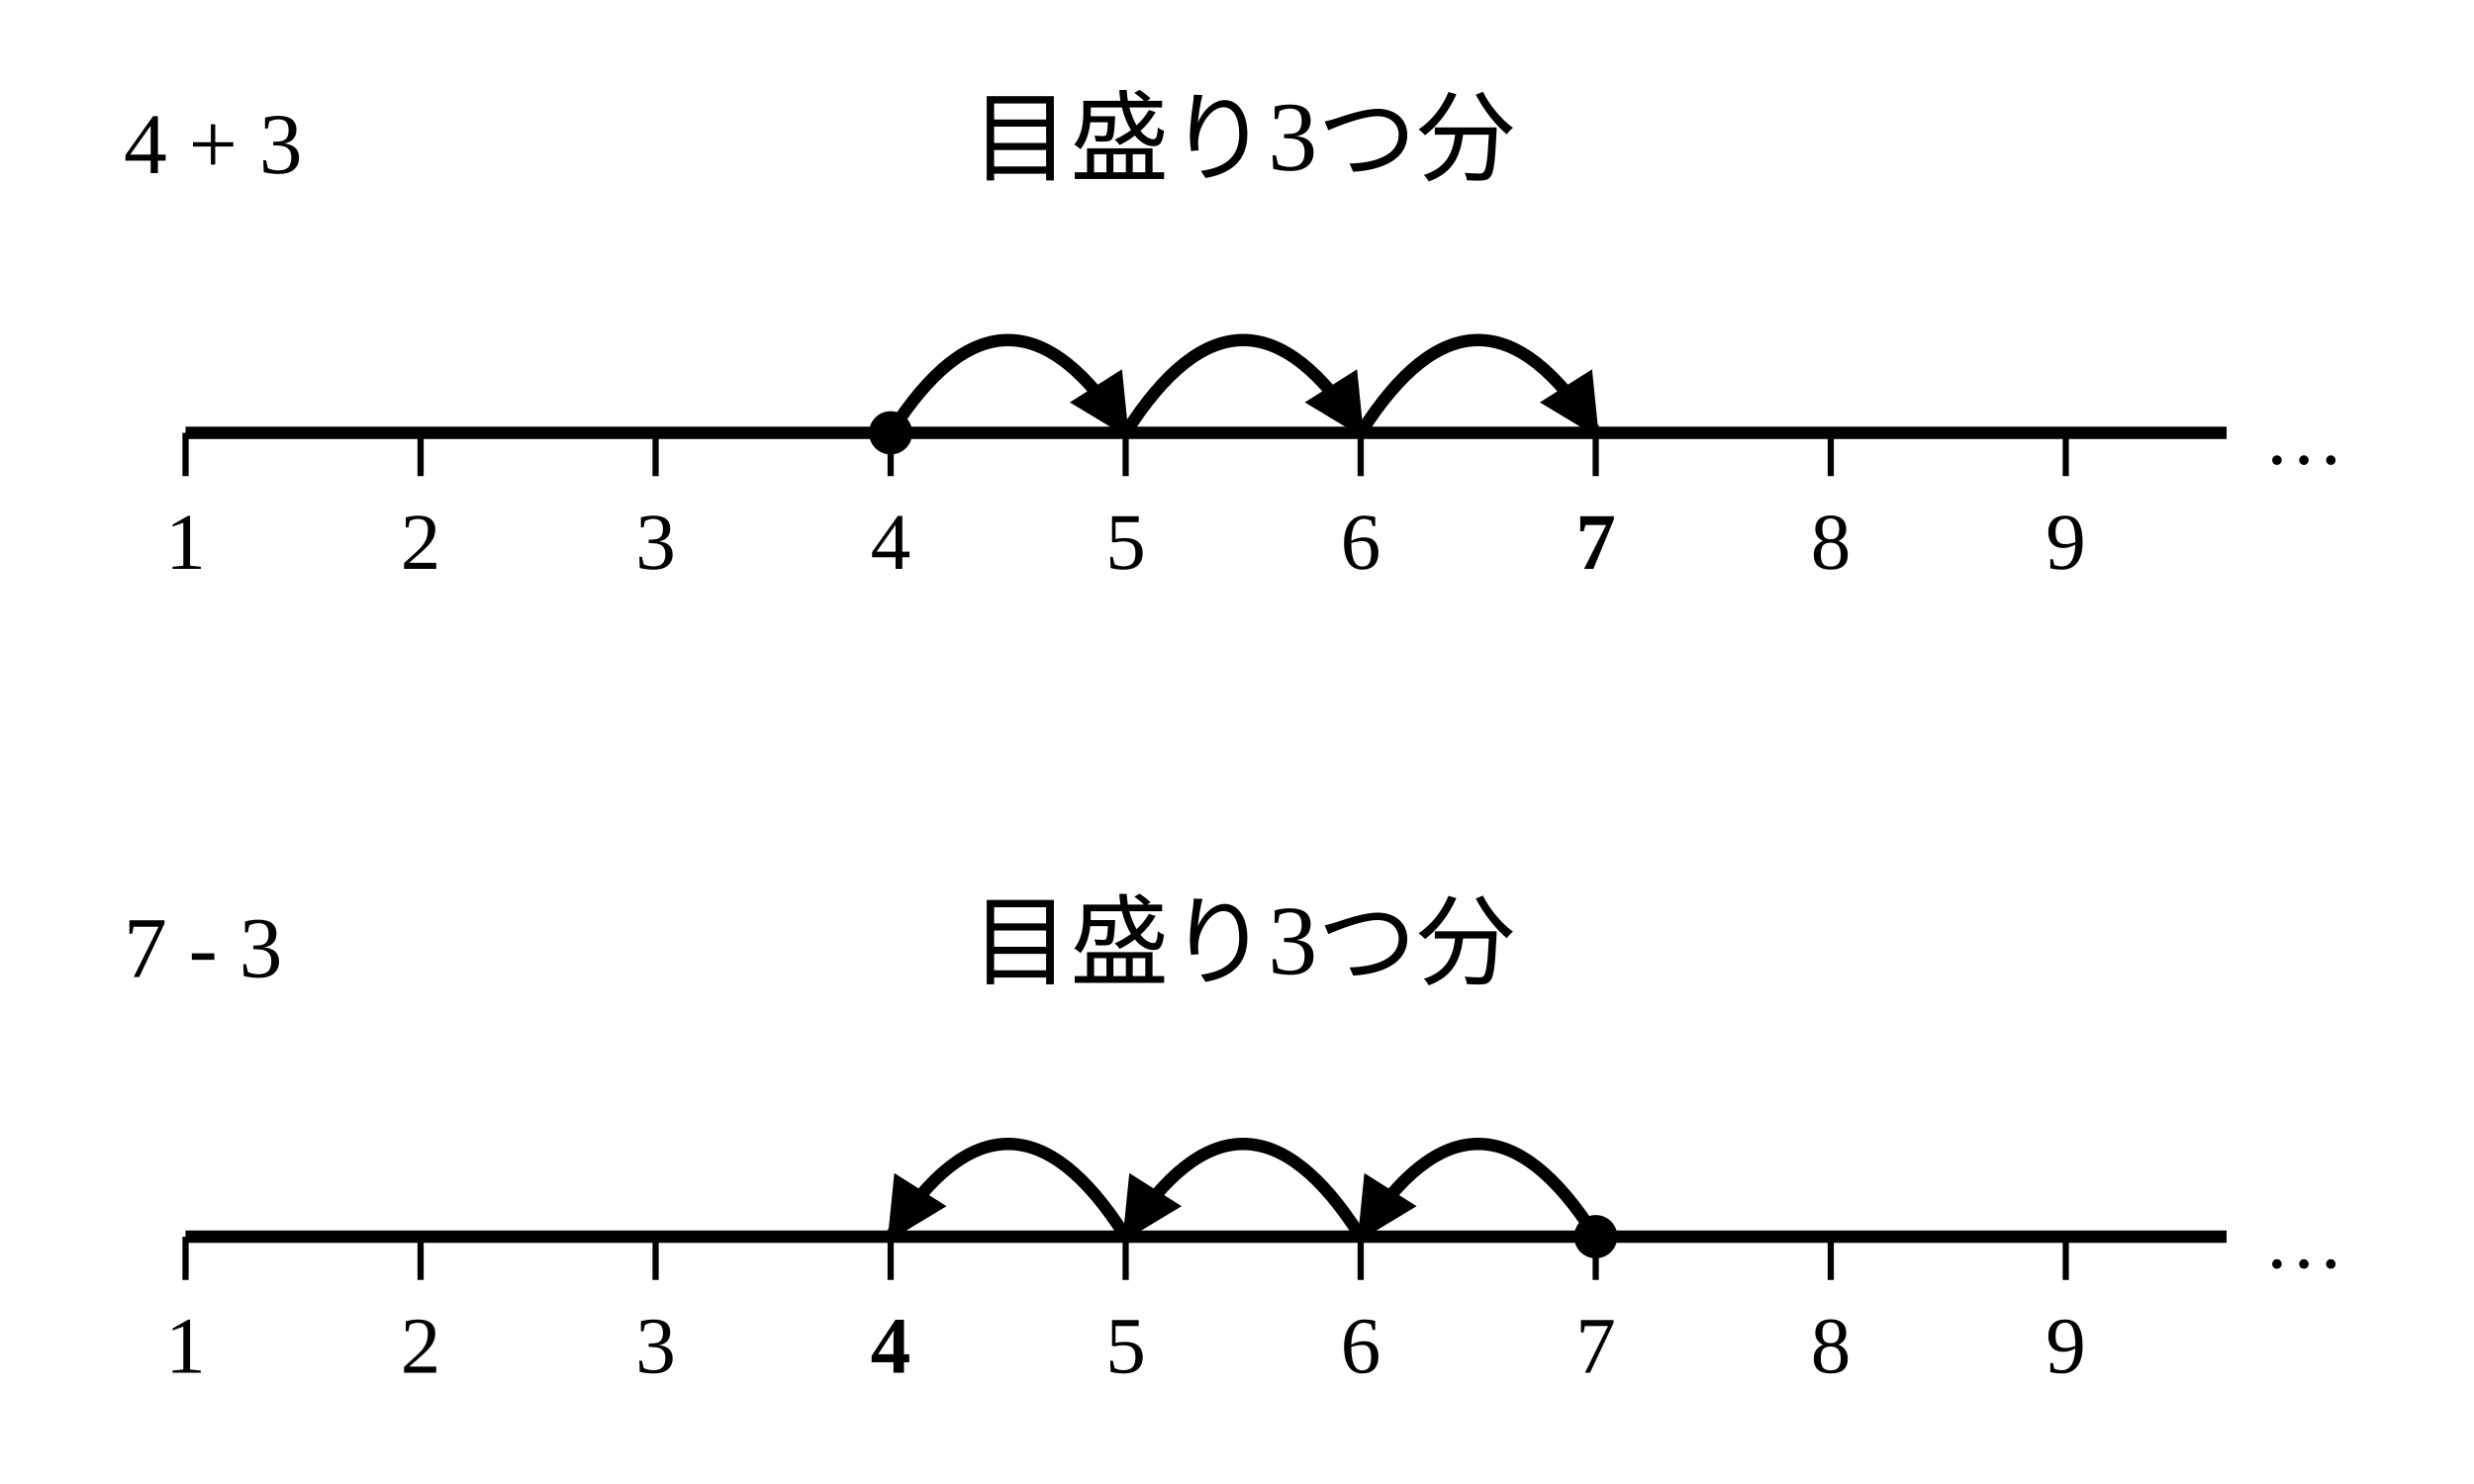
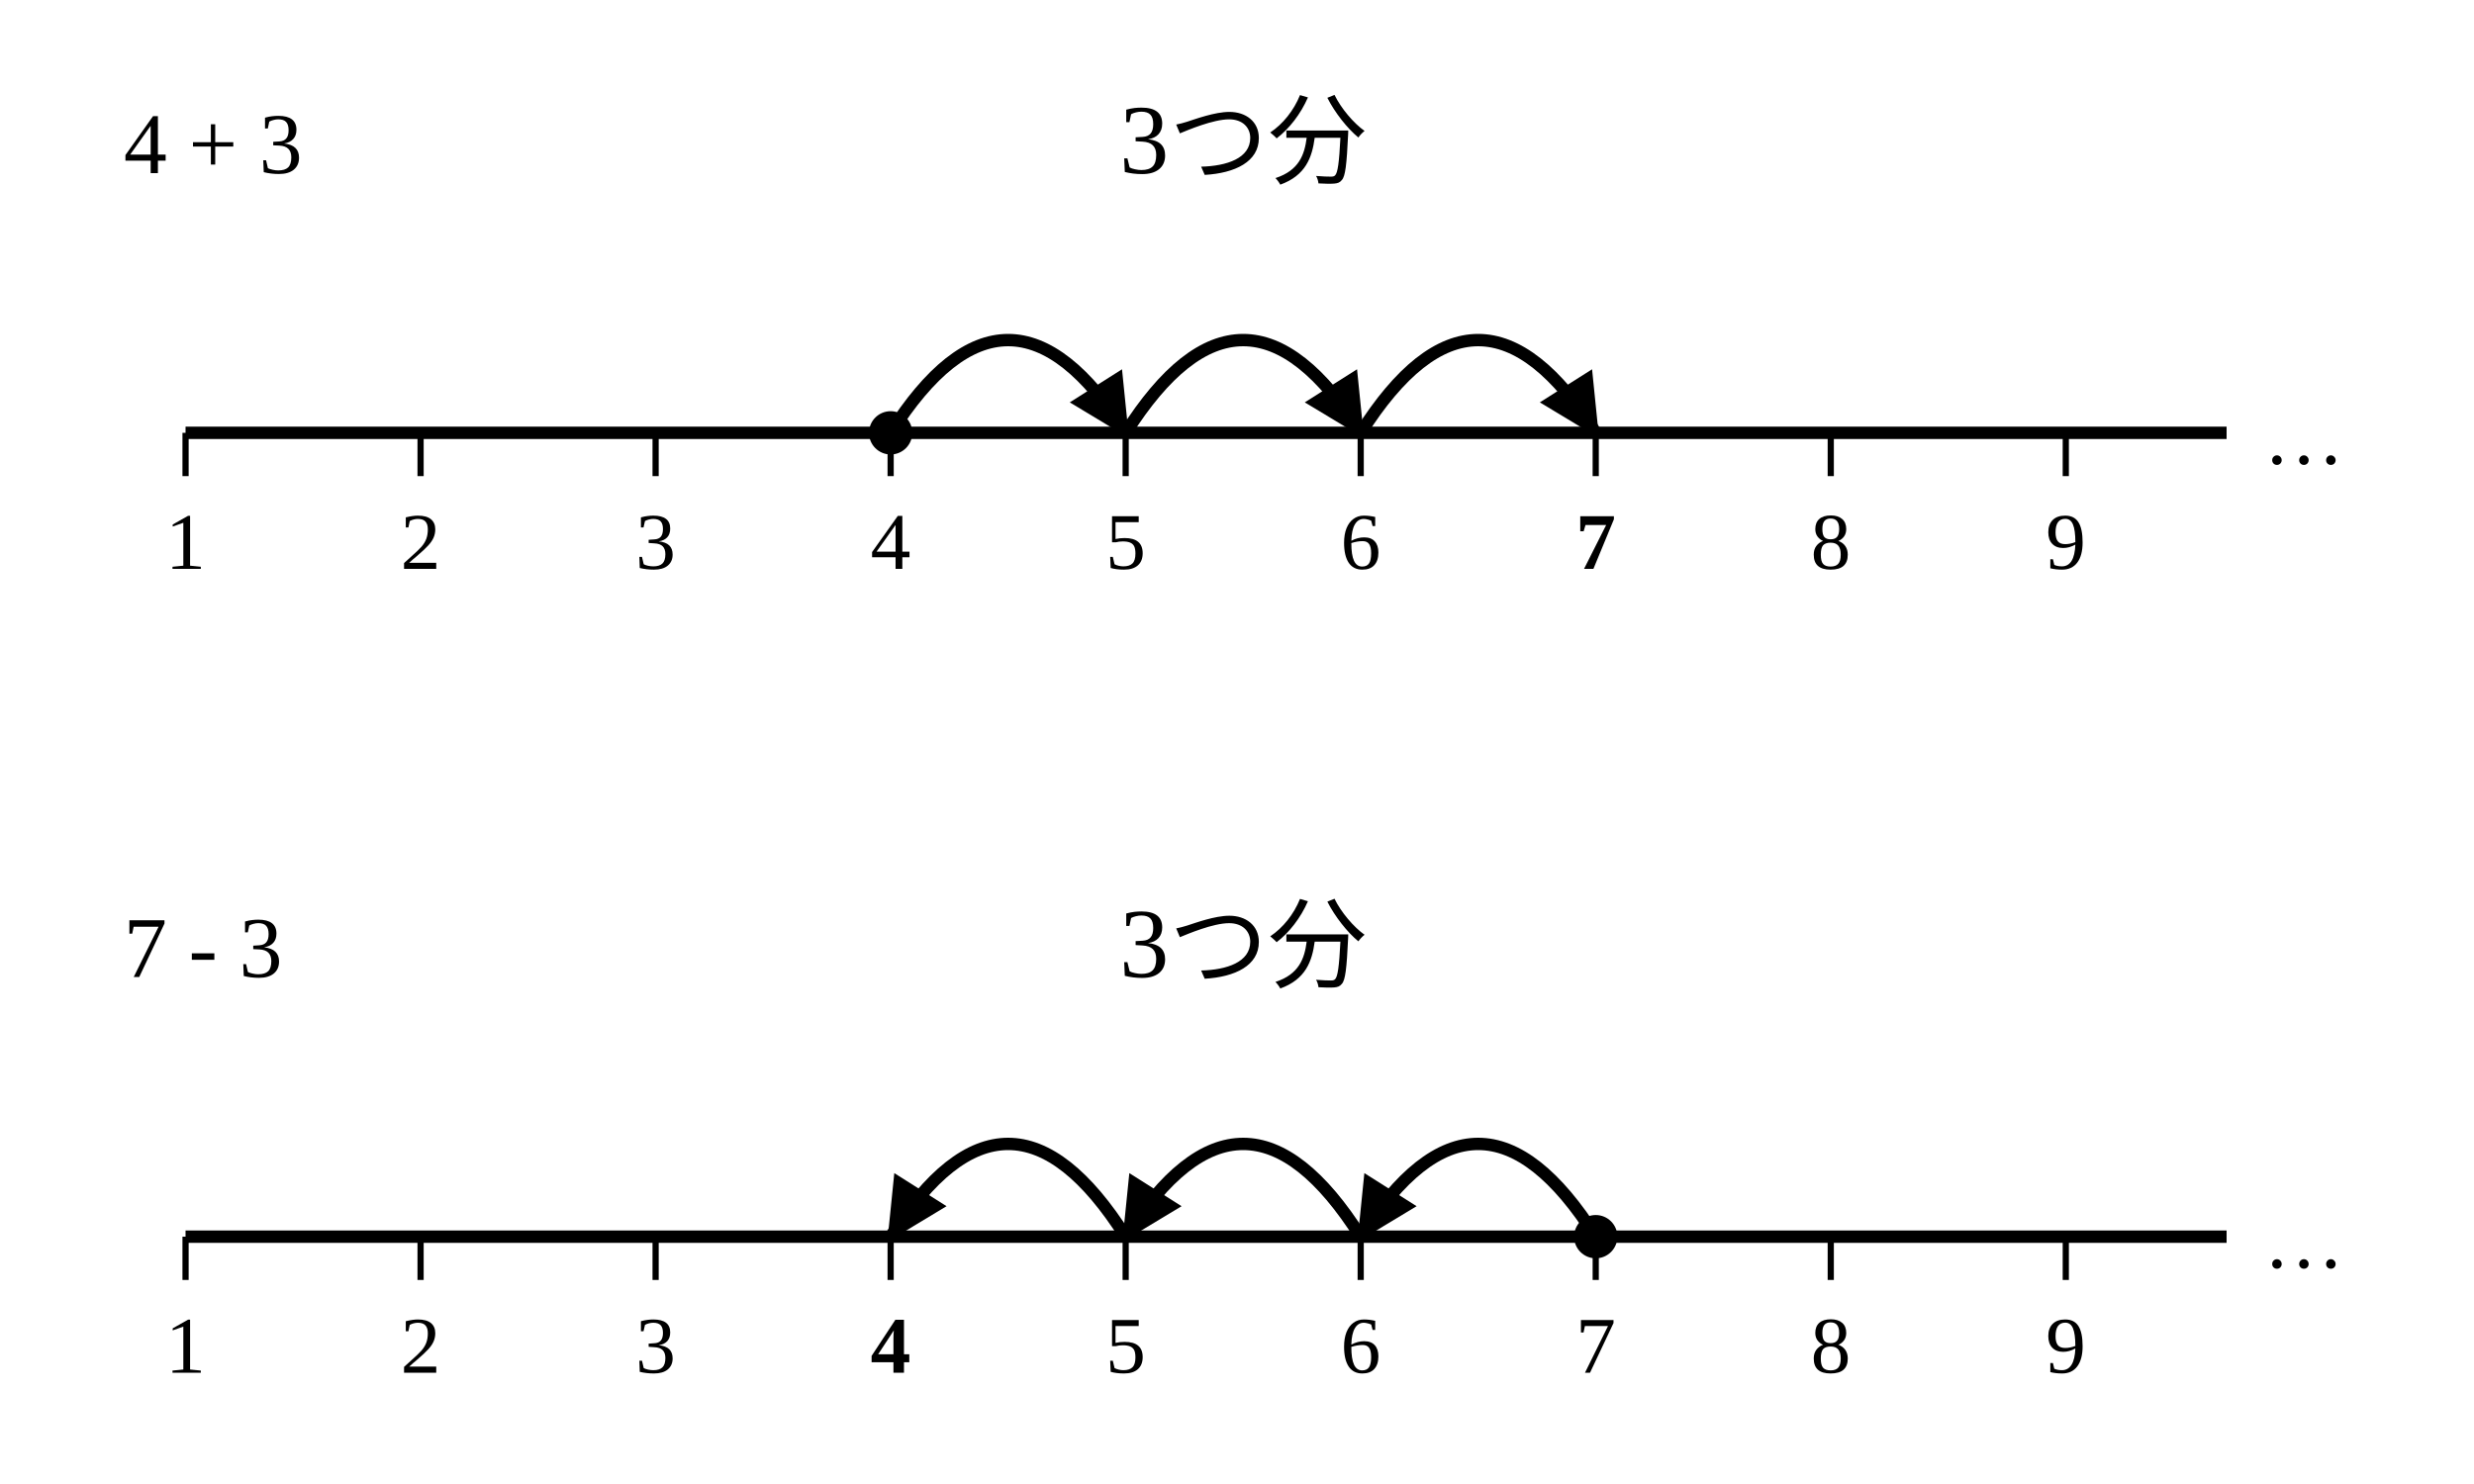
- <svg xmlns="http://www.w3.org/2000/svg" viewBox="0 0 400 240" role="img" aria-label="1から始まる数直線を上下2段に並べ、上段は4の位置から目盛り3つ分だけ右に進んで7に着き、下段は7の位置から目盛り3つ分だけ左に進んで4に着くことを、1目盛りごとの矢印で示した図">
+ <svg xmlns="http://www.w3.org/2000/svg" viewBox="0 0 400 240" role="img" aria-label="1から始まる数直線を上下2段に並べ、上段は4の位置から3だけ右に進んで7に着き、下段は7の位置から3だけ左に進んで4に着くことを示した図">
  <defs>
    <marker id="arrow" viewBox="0 0 10 10" refX="9" refY="5" markerWidth="5" markerHeight="5" orient="auto-start-reverse">
      <path d="M0,0 L10,5 L0,10 z" fill="currentColor" />
    </marker>
  </defs>
  <line x1="30" y1="70" x2="360" y2="70" stroke="currentColor" stroke-width="2" />
  <text x="366" y="75" font-size="13" fill="currentColor">…</text>
  <line x1="30" y1="70" x2="30" y2="77" stroke="currentColor" stroke-width="1" />
  <line x1="68" y1="70" x2="68" y2="77" stroke="currentColor" stroke-width="1" />
  <line x1="106" y1="70" x2="106" y2="77" stroke="currentColor" stroke-width="1" />
  <line x1="144" y1="70" x2="144" y2="77" stroke="currentColor" stroke-width="1" />
  <line x1="182" y1="70" x2="182" y2="77" stroke="currentColor" stroke-width="1" />
  <line x1="220" y1="70" x2="220" y2="77" stroke="currentColor" stroke-width="1" />
  <line x1="258" y1="70" x2="258" y2="77" stroke="currentColor" stroke-width="1" />
  <line x1="296" y1="70" x2="296" y2="77" stroke="currentColor" stroke-width="1" />
  <line x1="334" y1="70" x2="334" y2="77" stroke="currentColor" stroke-width="1" />
  <text x="30" y="92" font-size="13" text-anchor="middle" fill="currentColor">1</text>
  <text x="68" y="92" font-size="13" text-anchor="middle" fill="currentColor">2</text>
  <text x="106" y="92" font-size="13" text-anchor="middle" fill="currentColor">3</text>
  <text x="144" y="92" font-size="13" text-anchor="middle" fill="currentColor">4</text>
  <text x="182" y="92" font-size="13" text-anchor="middle" fill="currentColor">5</text>
  <text x="220" y="92" font-size="13" text-anchor="middle" fill="currentColor">6</text>
  <text x="258" y="92" font-size="13" text-anchor="middle" font-weight="bold" fill="currentColor">7</text>
  <text x="296" y="92" font-size="13" text-anchor="middle" fill="currentColor">8</text>
  <text x="334" y="92" font-size="13" text-anchor="middle" fill="currentColor">9</text>
  <circle cx="144" cy="70" r="3.5" fill="currentColor" />
  <path d="M 144,70 Q 163,40 182,70" fill="none" stroke="currentColor" stroke-width="2" marker-end="url(#arrow)" />
  <path d="M 182,70 Q 201,40 220,70" fill="none" stroke="currentColor" stroke-width="2" marker-end="url(#arrow)" />
  <path d="M 220,70 Q 239,40 258,70" fill="none" stroke="currentColor" stroke-width="2" marker-end="url(#arrow)" />
  <text x="20" y="28" font-size="14" fill="currentColor">4 + 3</text>
-   <text x="201" y="28" font-size="16" text-anchor="middle" fill="currentColor">目盛り3つ分</text>
+   <text x="201" y="28" font-size="16" text-anchor="middle" fill="currentColor">3つ分</text>
  <line x1="30" y1="200" x2="360" y2="200" stroke="currentColor" stroke-width="2" />
  <text x="366" y="205" font-size="13" fill="currentColor">…</text>
  <line x1="30" y1="200" x2="30" y2="207" stroke="currentColor" stroke-width="1" />
  <line x1="68" y1="200" x2="68" y2="207" stroke="currentColor" stroke-width="1" />
  <line x1="106" y1="200" x2="106" y2="207" stroke="currentColor" stroke-width="1" />
  <line x1="144" y1="200" x2="144" y2="207" stroke="currentColor" stroke-width="1" />
  <line x1="182" y1="200" x2="182" y2="207" stroke="currentColor" stroke-width="1" />
  <line x1="220" y1="200" x2="220" y2="207" stroke="currentColor" stroke-width="1" />
  <line x1="258" y1="200" x2="258" y2="207" stroke="currentColor" stroke-width="1" />
  <line x1="296" y1="200" x2="296" y2="207" stroke="currentColor" stroke-width="1" />
  <line x1="334" y1="200" x2="334" y2="207" stroke="currentColor" stroke-width="1" />
  <text x="30" y="222" font-size="13" text-anchor="middle" fill="currentColor">1</text>
  <text x="68" y="222" font-size="13" text-anchor="middle" fill="currentColor">2</text>
  <text x="106" y="222" font-size="13" text-anchor="middle" fill="currentColor">3</text>
  <text x="144" y="222" font-size="13" text-anchor="middle" font-weight="bold" fill="currentColor">4</text>
  <text x="182" y="222" font-size="13" text-anchor="middle" fill="currentColor">5</text>
  <text x="220" y="222" font-size="13" text-anchor="middle" fill="currentColor">6</text>
  <text x="258" y="222" font-size="13" text-anchor="middle" fill="currentColor">7</text>
  <text x="296" y="222" font-size="13" text-anchor="middle" fill="currentColor">8</text>
  <text x="334" y="222" font-size="13" text-anchor="middle" fill="currentColor">9</text>
  <circle cx="258" cy="200" r="3.5" fill="currentColor" />
  <path d="M 258,200 Q 239,170 220,200" fill="none" stroke="currentColor" stroke-width="2" marker-end="url(#arrow)" />
  <path d="M 220,200 Q 201,170 182,200" fill="none" stroke="currentColor" stroke-width="2" marker-end="url(#arrow)" />
  <path d="M 182,200 Q 163,170 144,200" fill="none" stroke="currentColor" stroke-width="2" marker-end="url(#arrow)" />
  <text x="20" y="158" font-size="14" fill="currentColor">7 - 3</text>
-   <text x="201" y="158" font-size="16" text-anchor="middle" fill="currentColor">目盛り3つ分</text>
+   <text x="201" y="158" font-size="16" text-anchor="middle" fill="currentColor">3つ分</text>
</svg>
